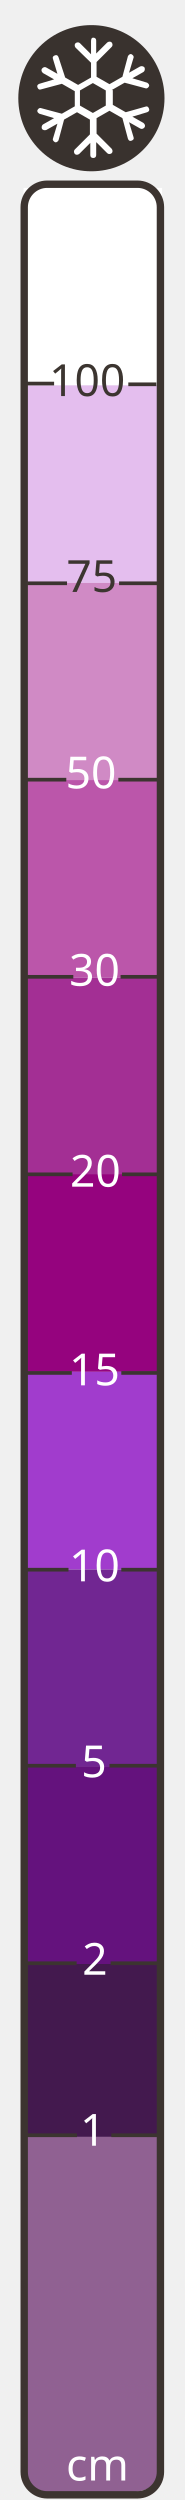
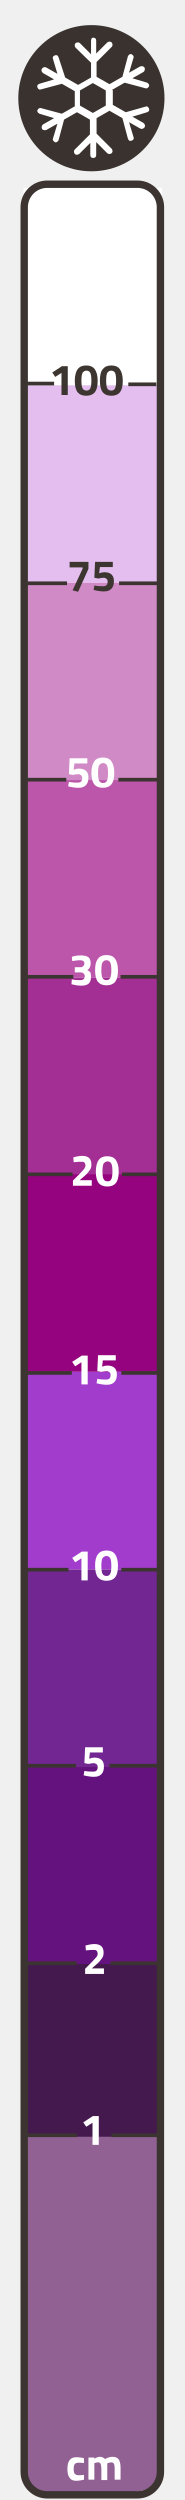
<svg xmlns="http://www.w3.org/2000/svg" xmlns:xlink="http://www.w3.org/1999/xlink" version="1.1" id="Livello_1" x="0px" y="0px" width="50px" height="677px" viewBox="0 0 48.7 677.2" style="enable-background:new 0 0 48.7 677.2;" xml:space="preserve">
  <style type="text/css">
- 	.st0{clip-path:url(#SVGID_00000106111346683916503360000010584003100449159573_);}
+ 	.st0{clip-path:url(#SVGID_00000182494850311832432750000003143485179990799002_);}
	.st1{fill:#FFFFFF;}
- 	.st2{clip-path:url(#SVGID_00000167368203740062341100000014378971433962522245_);}
+ 	.st2{clip-path:url(#SVGID_00000010998405019794787280000004198613508209478287_);}
	.st3{fill:#E4BEEE;}
	.st4{fill:#D08AC5;}
- 	.st5{clip-path:url(#SVGID_00000041255479865936040580000017741459492131214992_);}
- 	.st6{clip-path:url(#SVGID_00000013166509792368160680000013960628461498463656_);}
+ 	.st5{clip-path:url(#SVGID_00000042715201302655784360000016164275492285675181_);}
+ 	.st6{clip-path:url(#SVGID_00000074432857514269097540000017481685757554741672_);}
	.st7{fill:#F7EC31;}
- 	.st8{clip-path:url(#SVGID_00000171711203831974402020000018264438646994498456_);}
+ 	.st8{clip-path:url(#SVGID_00000018196734843533801560000016670841002802354315_);}
	.st9{fill:#BB56AA;}
- 	.st10{clip-path:url(#SVGID_00000143575827793734138830000001348041404629919927_);}
+ 	.st10{clip-path:url(#SVGID_00000134931496155371567040000000695851119090531007_);}
	.st11{fill:#712692;}
- 	.st12{clip-path:url(#SVGID_00000137826728482422139080000001491585497744776613_);}
+ 	.st12{clip-path:url(#SVGID_00000022560016746189877020000008274742563612344993_);}
	.st13{fill:#64127D;}
- 	.st14{clip-path:url(#SVGID_00000011031087012788485630000003598841507312392883_);}
+ 	.st14{clip-path:url(#SVGID_00000041295252475216053010000012252197641909239455_);}
	.st15{fill:#43194E;}
- 	.st16{clip-path:url(#SVGID_00000074437725988424253350000009131089985512289957_);}
+ 	.st16{clip-path:url(#SVGID_00000160167145908098007310000005917052753266951084_);}
	.st17{fill:#906192;}
- 	.st18{clip-path:url(#SVGID_00000164481970998853607590000006925115957192546228_);}
+ 	.st18{clip-path:url(#SVGID_00000094585286686932462080000018179637446775824519_);}
	.st19{fill:#A32F94;}
	.st20{fill:#95037E;}
	.st21{fill:#A13CCD;}
	.st22{fill:#39322E;}
	.st23{fill:none;stroke:#3C3430;stroke-width:2;stroke-miterlimit:9.772;}
- 	.st24{fill:none;}
- 	.st25{font-family:'TitilliumWeb-Regular';}
- 	.st26{font-size:12px;}
- 	.st27{fill:#3C3530;}
- 	.st28{fill:none;stroke:#3C3430;stroke-miterlimit:9.772;}
+ 	.st24{fill:#3C3530;}
+ 	.st25{fill:none;stroke:#3C3430;stroke-miterlimit:9.772;}
</style>
  <g>
    <g>
      <defs>
        <path id="SVGID_1_" d="M43.4,670.3C43,675.2,33.3,681,24.9,681l0,0c-8.2,0.5-19.5-4.7-19.5-10.7v-773.6c1.7-7,11.7-7.2,18.2-7.2     l0,0c7.7,0,17.7-0.9,19.6,6.5L43.4,670.3L43.4,670.3z" />
      </defs>
-       <clipPath id="SVGID_00000041278520892132036090000017955334088820406700_">
+       <clipPath id="SVGID_00000098917938661504239900000006393343883642951809_">
        <use xlink:href="#SVGID_1_" style="overflow:visible;" />
      </clipPath>
    </g>
    <g>
      <defs>
-         <path id="SVGID_00000120558408728994924430000009702497617562558593_" d="M43.4,670.3L43.4,670.3C43,675.2,33.3,681,24.9,681l0,0     c-8.2,0.5-19.5-4.7-19.5-10.7l0.4-773.8c1.7-7,11.3-7,17.8-7l0,0" />
-       </defs>
-       <clipPath id="SVGID_00000135649327836602374810000010125513259797453228_">
-         <use xlink:href="#SVGID_00000120558408728994924430000009702497617562558593_" style="overflow:visible;" />
-       </clipPath>
-     </g>
-     <g>
-       <defs>
-         <path id="SVGID_00000079484394546739851340000011206847081068638867_" d="M43.4,670.3C43,675.2,33.3,681,24.9,681l0,0     c-8.2,0.5-19.5-4.7-19.5-10.7l0.4-773.2c1.7-7,11.3-7.6,17.8-7.6l0,0c7.7,0,17.9-0.5,19.6,11.5L43.4,670.3L43.4,670.3z" />
-       </defs>
-       <clipPath id="SVGID_00000078044202445033608220000004774613542185695624_">
-         <use xlink:href="#SVGID_00000079484394546739851340000011206847081068638867_" style="overflow:visible;" />
-       </clipPath>
-       <g style="clip-path:url(#SVGID_00000078044202445033608220000004774613542185695624_);">
+         <path id="SVGID_00000153688551506645125930000018037759976594153103_" d="M43.4,670.3L43.4,670.3C43,675.2,33.3,681,24.9,681l0,0     c-8.2,0.5-19.5-4.7-19.5-10.7l0.4-773.8c1.7-7,11.3-7,17.8-7l0,0" />
+       </defs>
+       <clipPath id="SVGID_00000020371672701944525800000005160558022793924536_">
+         <use xlink:href="#SVGID_00000153688551506645125930000018037759976594153103_" style="overflow:visible;" />
+       </clipPath>
+     </g>
+     <g>
+       <defs>
+         <path id="SVGID_00000044862092353674751000000010909381551914142356_" d="M43.4,670.3C43,675.2,33.3,681,24.9,681l0,0     c-8.2,0.5-19.5-4.7-19.5-10.7l0.4-773.2c1.7-7,11.3-7.6,17.8-7.6l0,0c7.7,0,17.9-0.5,19.6,11.5L43.4,670.3L43.4,670.3z" />
+       </defs>
+       <clipPath id="SVGID_00000124882940833791213970000012574701112443597737_">
+         <use xlink:href="#SVGID_00000044862092353674751000000010909381551914142356_" style="overflow:visible;" />
+       </clipPath>
+       <g style="clip-path:url(#SVGID_00000124882940833791213970000012574701112443597737_);">
        <g>
          <g>
            <rect x="-20.5" y="50.9" class="st1" width="100.4" height="53.5" />
          </g>
        </g>
      </g>
    </g>
    <g>
      <defs>
-         <path id="SVGID_00000107563647752134741780000012504120045194771078_" d="M43.4,670.3C43,675.2,33.3,681,24.9,681l0,0     c-8.2,0.5-19.5-4.7-19.5-10.7l0.4-773.8c1.7-7,11.3-7,17.8-7l0,0c7.7,0,18-0.6,19.6,11.5L43.4,670.3L43.4,670.3z" />
-       </defs>
-       <clipPath id="SVGID_00000026142879519977475240000012030359792242477188_">
-         <use xlink:href="#SVGID_00000107563647752134741780000012504120045194771078_" style="overflow:visible;" />
-       </clipPath>
-       <g style="clip-path:url(#SVGID_00000026142879519977475240000012030359792242477188_);">
+         <path id="SVGID_00000006708032666532938530000008507676806168568722_" d="M43.4,670.3C43,675.2,33.3,681,24.9,681l0,0     c-8.2,0.5-19.5-4.7-19.5-10.7l0.4-773.8c1.7-7,11.3-7,17.8-7l0,0c7.7,0,18-0.6,19.6,11.5L43.4,670.3L43.4,670.3z" />
+       </defs>
+       <clipPath id="SVGID_00000139264791238744349400000008062188405013972414_">
+         <use xlink:href="#SVGID_00000006708032666532938530000008507676806168568722_" style="overflow:visible;" />
+       </clipPath>
+       <g style="clip-path:url(#SVGID_00000139264791238744349400000008062188405013972414_);">
        <g>
          <g>
            <rect x="-19.5" y="104.4" class="st3" width="100.4" height="53.5" />
          </g>
        </g>
      </g>
-       <g style="clip-path:url(#SVGID_00000026142879519977475240000012030359792242477188_);">
+       <g style="clip-path:url(#SVGID_00000139264791238744349400000008062188405013972414_);">
        <g>
          <g>
            <rect x="-26.4" y="157.9" class="st4" width="100.4" height="53.5" />
          </g>
        </g>
      </g>
    </g>
    <g>
      <defs>
-         <path id="SVGID_00000029738543983246840150000016020506865930849430_" d="M43.3-99l0.2,769.3l0,0C43,675.2,33.3,681,24.9,681l0,0     c-8.2,0.5-19.5-4.7-19.5-10.7" />
-       </defs>
-       <defs>
-         <line id="SVGID_00000118387342709039100500000011209084927124999818_" x1="23.7" y1="-110.5" x2="23.7" y2="-110.5" />
-       </defs>
-       <clipPath id="SVGID_00000142168920619020267240000005425517927629746819_">
-         <use xlink:href="#SVGID_00000029738543983246840150000016020506865930849430_" style="overflow:visible;" />
-       </clipPath>
-       <clipPath id="SVGID_00000118354941999977492980000018195370114185031073_" style="clip-path:url(#SVGID_00000142168920619020267240000005425517927629746819_);">
-         <use xlink:href="#SVGID_00000118387342709039100500000011209084927124999818_" style="overflow:visible;" />
-       </clipPath>
-       <g style="clip-path:url(#SVGID_00000118354941999977492980000018195370114185031073_);">
+         <path id="SVGID_00000061462295098341928660000002007838225406955648_" d="M43.3-99l0.2,769.3l0,0C43,675.2,33.3,681,24.9,681l0,0     c-8.2,0.5-19.5-4.7-19.5-10.7" />
+       </defs>
+       <defs>
+         <line id="SVGID_00000068652470477114398310000000817724652311687339_" x1="23.7" y1="-110.5" x2="23.7" y2="-110.5" />
+       </defs>
+       <clipPath id="SVGID_00000117675824197686592430000010791416517993140127_">
+         <use xlink:href="#SVGID_00000061462295098341928660000002007838225406955648_" style="overflow:visible;" />
+       </clipPath>
+       <clipPath id="SVGID_00000084502892153906994270000016481205244622550423_" style="clip-path:url(#SVGID_00000117675824197686592430000010791416517993140127_);">
+         <use xlink:href="#SVGID_00000068652470477114398310000000817724652311687339_" style="overflow:visible;" />
+       </clipPath>
+       <g style="clip-path:url(#SVGID_00000084502892153906994270000016481205244622550423_);">
        <g>
          <g>
            <rect x="-19.5" y="157.8" class="st7" width="100.4" height="53.5" />
          </g>
        </g>
      </g>
    </g>
    <g>
      <defs>
-         <path id="SVGID_00000152236913432347294320000007905235057694428808_" d="M43.3-99l0.2,769.3l0,0C43,675.2,33.3,681,24.9,681l0,0     c-8.2,0.5-19.5-4.7-19.5-10.7v-772.8c1.7-7,11.7-7.9,18.2-7.9l0,0" />
-       </defs>
-       <clipPath id="SVGID_00000070803657051885977190000013810862983808091785_">
-         <use xlink:href="#SVGID_00000152236913432347294320000007905235057694428808_" style="overflow:visible;" />
-       </clipPath>
-       <g style="clip-path:url(#SVGID_00000070803657051885977190000013810862983808091785_);">
+         <path id="SVGID_00000111897743048293999270000001135496988107991959_" d="M43.3-99l0.2,769.3l0,0C43,675.2,33.3,681,24.9,681l0,0     c-8.2,0.5-19.5-4.7-19.5-10.7v-772.8c1.7-7,11.7-7.9,18.2-7.9l0,0" />
+       </defs>
+       <clipPath id="SVGID_00000170978127126913643410000005662710653895111815_">
+         <use xlink:href="#SVGID_00000111897743048293999270000001135496988107991959_" style="overflow:visible;" />
+       </clipPath>
+       <g style="clip-path:url(#SVGID_00000170978127126913643410000005662710653895111815_);">
        <g>
          <g>
            <rect x="-19.5" y="211.3" class="st9" width="100.4" height="53.5" />
          </g>
        </g>
      </g>
    </g>
    <g>
      <defs>
-         <path id="SVGID_00000134207832427372195150000013785975131598760859_" d="M43.4,670.3C43,675.2,33.3,681,24.9,681l0,0     c-8.2,0.5-19.5-4.7-19.5-10.7v-773.6c1.7-7,11.7-7.2,18.2-7.2l0,0c7.7,0,18.2-0.5,19.6,11.5L43.4,670.3L43.4,670.3z" />
-       </defs>
-       <clipPath id="SVGID_00000049916532944599447040000018200965055013973640_">
-         <use xlink:href="#SVGID_00000134207832427372195150000013785975131598760859_" style="overflow:visible;" />
-       </clipPath>
-       <g style="clip-path:url(#SVGID_00000049916532944599447040000018200965055013973640_);">
+         <path id="SVGID_00000152238569748054977470000014721105348748475800_" d="M43.4,670.3C43,675.2,33.3,681,24.9,681l0,0     c-8.2,0.5-19.5-4.7-19.5-10.7v-773.6c1.7-7,11.7-7.2,18.2-7.2l0,0c7.7,0,18.2-0.5,19.6,11.5L43.4,670.3L43.4,670.3z" />
+       </defs>
+       <clipPath id="SVGID_00000089535517738547969860000009949131353350212792_">
+         <use xlink:href="#SVGID_00000152238569748054977470000014721105348748475800_" style="overflow:visible;" />
+       </clipPath>
+       <g style="clip-path:url(#SVGID_00000089535517738547969860000009949131353350212792_);">
        <g>
          <g>
            <rect x="-18.2" y="425.1" class="st11" width="100.4" height="53.5" />
          </g>
        </g>
      </g>
    </g>
    <g>
      <defs>
-         <path id="SVGID_00000146493363824566888930000008041571721599003277_" d="M43.4,670.3C43,675.2,33.3,681,24.9,681l0,0     c-8.2,0.5-19.5-4.7-19.5-10.7v-773.6c1.7-7,11.7-7.2,18.2-7.2l0,0c7.7,0,18.2-1.2,19.6,11.5L43.4,670.3L43.4,670.3z" />
-       </defs>
-       <clipPath id="SVGID_00000021808363213205648340000004400112614428403369_">
-         <use xlink:href="#SVGID_00000146493363824566888930000008041571721599003277_" style="overflow:visible;" />
-       </clipPath>
-       <g style="clip-path:url(#SVGID_00000021808363213205648340000004400112614428403369_);">
+         <path id="SVGID_00000024696196245775901230000001184044352342608010_" d="M43.4,670.3C43,675.2,33.3,681,24.9,681l0,0     c-8.2,0.5-19.5-4.7-19.5-10.7v-773.6c1.7-7,11.7-7.2,18.2-7.2l0,0c7.7,0,18.2-1.2,19.6,11.5L43.4,670.3L43.4,670.3z" />
+       </defs>
+       <clipPath id="SVGID_00000166636998328939424020000003147645624497302206_">
+         <use xlink:href="#SVGID_00000024696196245775901230000001184044352342608010_" style="overflow:visible;" />
+       </clipPath>
+       <g style="clip-path:url(#SVGID_00000166636998328939424020000003147645624497302206_);">
        <g>
          <g>
            <rect x="-18.2" y="478.5" class="st13" width="100.4" height="53.5" />
          </g>
        </g>
      </g>
    </g>
    <g>
      <defs>
-         <path id="SVGID_00000136379227621299916600000004448994326430044821_" d="M43.4,670.3C43,675.2,33.3,681,24.9,681l0,0     c-8.2,0.5-19.5-4.7-19.5-10.7l0-769.6c-0.2-17.9,11.7-11.4,18.2-11.2l0,0c7.7,0,18.3-0.6,19.6,11.5L43.4,670.3L43.4,670.3z" />
-       </defs>
-       <clipPath id="SVGID_00000008868120011597503560000008599738422275064986_">
-         <use xlink:href="#SVGID_00000136379227621299916600000004448994326430044821_" style="overflow:visible;" />
-       </clipPath>
-       <g style="clip-path:url(#SVGID_00000008868120011597503560000008599738422275064986_);">
+         <path id="SVGID_00000120517312702345933370000006185625120833263238_" d="M43.4,670.3C43,675.2,33.3,681,24.9,681l0,0     c-8.2,0.5-19.5-4.7-19.5-10.7l0-769.6c-0.2-17.9,11.7-11.4,18.2-11.2l0,0c7.7,0,18.3-0.6,19.6,11.5L43.4,670.3L43.4,670.3z" />
+       </defs>
+       <clipPath id="SVGID_00000108990466385396045040000013546433296075515308_">
+         <use xlink:href="#SVGID_00000120517312702345933370000006185625120833263238_" style="overflow:visible;" />
+       </clipPath>
+       <g style="clip-path:url(#SVGID_00000108990466385396045040000013546433296075515308_);">
        <g>
          <g>
            <rect x="-17.3" y="532" class="st15" width="100.4" height="53.5" />
          </g>
        </g>
      </g>
    </g>
    <g>
      <defs>
-         <path id="SVGID_00000113315935512360033420000007513699378228668306_" d="M43.4,670.3c-0.5,4.9-10.6,5.5-19,5.5l0,0     c-8.2,0.5-18.6,0-18.6-6.6v-774c1.7-7,11.3-5.7,17.8-5.7l0,0c7.7,0,17.7,0.4,19.6,7.7L43.4,670.3L43.4,670.3z" />
-       </defs>
-       <clipPath id="SVGID_00000102506082528037536520000010891103020437453959_">
-         <use xlink:href="#SVGID_00000113315935512360033420000007513699378228668306_" style="overflow:visible;" />
-       </clipPath>
-       <g style="clip-path:url(#SVGID_00000102506082528037536520000010891103020437453959_);">
+         <path id="SVGID_00000120520499415643469440000000652298149802601649_" d="M43.4,670.3c-0.5,4.9-10.6,5.5-19,5.5l0,0     c-8.2,0.5-18.6,0-18.6-6.6v-774c1.7-7,11.3-5.7,17.8-5.7l0,0c7.7,0,17.7,0.4,19.6,7.7L43.4,670.3L43.4,670.3z" />
+       </defs>
+       <clipPath id="SVGID_00000080198427551838222850000016325377117927230132_">
+         <use xlink:href="#SVGID_00000120520499415643469440000000652298149802601649_" style="overflow:visible;" />
+       </clipPath>
+       <g style="clip-path:url(#SVGID_00000080198427551838222850000016325377117927230132_);">
        <g>
          <g>
            <rect x="-17.6" y="578.8" class="st17" width="100.4" height="98.9" />
          </g>
        </g>
      </g>
    </g>
    <g>
      <defs>
-         <path id="SVGID_00000044164257478516693760000008837163499069468553_" d="M43.4,670.3c-0.5,4.9-10.4,4.2-18.8,4.2l0,0     c-8.2,0.5-19.2,1.8-19.2-4.2l0.4-773.8c1.7-7,11.3-7,17.8-7l0,0c7.7,0,17.2,0.8,19.1,8.2L43.4,670.3L43.4,670.3z" />
-       </defs>
-       <clipPath id="SVGID_00000158003284049202473620000016805183887584081294_">
-         <use xlink:href="#SVGID_00000044164257478516693760000008837163499069468553_" style="overflow:visible;" />
-       </clipPath>
-       <g style="clip-path:url(#SVGID_00000158003284049202473620000016805183887584081294_);">
+         <path id="SVGID_00000045579862620972831090000003295087113864306095_" d="M43.4,670.3c-0.5,4.9-10.4,4.2-18.8,4.2l0,0     c-8.2,0.5-19.2,1.8-19.2-4.2l0.4-773.8c1.7-7,11.3-7,17.8-7l0,0c7.7,0,17.2,0.8,19.1,8.2L43.4,670.3L43.4,670.3z" />
+       </defs>
+       <clipPath id="SVGID_00000008135172119869885040000008810209198386656437_">
+         <use xlink:href="#SVGID_00000045579862620972831090000003295087113864306095_" style="overflow:visible;" />
+       </clipPath>
+       <g style="clip-path:url(#SVGID_00000008135172119869885040000008810209198386656437_);">
        <g>
          <g>
            <rect x="-18.2" y="264.8" class="st19" width="100.4" height="53.5" />
          </g>
        </g>
      </g>
    </g>
    <g>
      <g>
        <g>
          <g>
            <rect x="5.4" y="318.1" class="st20" width="38" height="53.5" />
          </g>
        </g>
      </g>
    </g>
    <g>
      <g>
        <g>
          <g>
            <rect x="6.2" y="371.6" class="st21" width="36.7" height="53.5" />
          </g>
        </g>
      </g>
    </g>
  </g>
  <circle class="st22" cx="24.1" cy="26.6" r="19.8" />
  <path class="st23" d="M36.6,675.8H12.1c-3.4,0-6.2-2.8-6.2-6.2V56.1c0-3.4,2.8-6.2,6.2-6.2h24.5c3.4,0,6.2,2.8,6.2,6.2v613.5  C42.8,673,40,675.8,36.6,675.8z" />
-   <rect x="17.2" y="572.6" class="st24" width="14.4" height="12.5" />
-   <text transform="matrix(1 0 0 1 21.0561 581.2285)" class="st1 st25 st26">1</text>
-   <rect x="18" y="258.4" class="st24" width="13.7" height="12.5" />
-   <text transform="matrix(1 0 0 1 18.081 267.0179)" class="st1 st25 st26">30</text>
-   <rect x="16.5" y="204.9" class="st24" width="14.6" height="12.5" />
-   <text transform="matrix(1 0 0 1 17.1246 213.5454)" class="st1 st25 st26">50</text>
-   <rect x="12.1" y="98.7" class="st24" width="21.2" height="10.4" />
-   <text transform="matrix(1 0 0 1 12.6637 107.2778)" class="st27 st25 st26">100</text>
-   <line class="st28" x1="5.5" y1="578.4" x2="20.2" y2="578.4" />
-   <line class="st28" x1="42.5" y1="578.4" x2="29.5" y2="578.4" />
-   <line class="st28" x1="6.5" y1="264.6" x2="19.2" y2="264.6" />
-   <line class="st28" x1="43.2" y1="264.6" x2="32" y2="264.6" />
-   <line class="st28" x1="6.5" y1="211.2" x2="17.3" y2="211.2" />
-   <line class="st28" x1="42.4" y1="211.2" x2="31.4" y2="211.2" />
-   <line class="st28" x1="14" y1="103.9" x2="5.2" y2="103.9" />
-   <line class="st28" x1="41.7" y1="104.1" x2="34.1" y2="104.1" />
-   <rect x="20.4" y="526.3" class="st24" width="9.1" height="12.5" />
-   <text transform="matrix(1 0 0 1 21.616 534.9247)" class="st1 st25 st26">2</text>
-   <line class="st28" x1="6.3" y1="531.8" x2="20.1" y2="531.8" />
-   <line class="st28" x1="42.7" y1="531.8" x2="29.3" y2="531.8" />
-   <rect x="20.2" y="472.8" class="st24" width="9.1" height="12.5" />
-   <text transform="matrix(1 0 0 1 21.3697 481.4129)" class="st1 st25 st26">5</text>
-   <line class="st28" x1="6" y1="478.3" x2="19.9" y2="478.3" />
-   <line class="st28" x1="42.4" y1="478.3" x2="29" y2="478.3" />
-   <rect x="17.9" y="419.7" class="st24" width="13.7" height="12.5" />
-   <text transform="matrix(1 0 0 1 18.0692 428.345)" class="st1 st25 st26">10</text>
-   <line class="st28" x1="6.3" y1="425.2" x2="17.9" y2="425.2" />
-   <line class="st28" x1="42.7" y1="425.2" x2="32.2" y2="425.2" />
-   <rect x="17.4" y="366.6" class="st24" width="14.8" height="12.5" />
-   <text transform="matrix(1 0 0 1 18.0691 375.2505)" class="st1 st25 st26">15</text>
-   <line class="st28" x1="6.4" y1="371.9" x2="18.8" y2="371.9" />
-   <line class="st28" x1="42.8" y1="371.9" x2="32.2" y2="371.9" />
-   <rect x="17.6" y="312.8" class="st24" width="14.8" height="12.5" />
-   <text transform="matrix(1 0 0 1 18.3106 321.4508)" class="st1 st25 st26">20</text>
-   <line class="st28" x1="6.6" y1="318.1" x2="19" y2="318.1" />
-   <line class="st28" x1="43" y1="318.1" x2="32.4" y2="318.1" />
-   <rect x="16.7" y="151.7" class="st24" width="14.6" height="12.5" />
-   <text transform="matrix(1 0 0 1 17.3277 160.3376)" class="st27 st25 st26">75</text>
-   <line class="st28" x1="6.7" y1="158" x2="17.5" y2="158" />
-   <line class="st28" x1="42.6" y1="158" x2="31.6" y2="158" />
-   <rect x="11.1" y="663.3" class="st24" width="27.6" height="12.5" />
-   <text transform="matrix(1 0 0 1 17.2532 671.9319)" class="st1 st25 st26">cm</text>
+   <g>
+     <path class="st1" d="M26.1,573.1v7.9h-1.7v-6l-1.7,1.1l-0.8-1.2l2.6-1.7H26.1z" />
+   </g>
+   <g>
+     <path class="st1" d="M18.8,259.2c0.7-0.3,1.6-0.4,2.5-0.4c0.9,0,1.6,0.2,2,0.5s0.6,0.9,0.6,1.7c0,0.8-0.3,1.4-0.9,1.8   c0.4,0.2,0.7,0.4,0.8,0.6s0.2,0.6,0.2,1.1c0,0.9-0.2,1.5-0.6,1.9c-0.4,0.4-1.1,0.6-2.1,0.6c-0.7,0-1.4-0.1-2.2-0.3l-0.4-0.1   l0.1-1.3c0.9,0.2,1.6,0.2,2.3,0.2c0.8,0,1.2-0.4,1.2-1.1c0-0.3-0.1-0.5-0.3-0.7c-0.2-0.2-0.5-0.3-0.8-0.3h-1.6v-1.4h1.6   c0.3,0,0.5-0.1,0.7-0.3c0.2-0.2,0.3-0.5,0.3-0.7c0-0.6-0.4-0.9-1.2-0.9c-0.6,0-1.1,0.1-1.8,0.2l-0.3,0L18.8,259.2z" />
+     <path class="st1" d="M25.9,259.7c0.5-0.7,1.3-1,2.3-1c1,0,1.8,0.3,2.3,1c0.5,0.7,0.8,1.7,0.8,3.2s-0.3,2.5-0.8,3.1   c-0.5,0.6-1.3,0.9-2.3,0.9c-1,0-1.8-0.3-2.3-0.9s-0.8-1.7-0.8-3.1S25.3,260.4,25.9,259.7z M29.5,262.8c0-1-0.1-1.7-0.3-2.1   c-0.2-0.4-0.6-0.6-1-0.6c-0.5,0-0.8,0.2-1.1,0.6c-0.2,0.4-0.3,1.1-0.3,2.1c0,1,0.1,1.7,0.3,2.1c0.2,0.4,0.6,0.6,1.1,0.6   c0.5,0,0.8-0.2,1-0.6S29.5,263.8,29.5,262.8z" />
+   </g>
+   <g>
+     <path class="st1" d="M23,205.4v1.4h-3.5l-0.2,1.7c0.5-0.2,1-0.3,1.4-0.3c1.7,0,2.6,0.8,2.6,2.4c0,0.9-0.2,1.6-0.7,2.1   c-0.5,0.5-1.1,0.7-2,0.7c-0.4,0-0.8,0-1.3-0.1c-0.5-0.1-0.8-0.1-1.1-0.2l-0.4-0.1l0.2-1.2c1,0.2,1.8,0.2,2.4,0.2   c0.4,0,0.7-0.1,0.9-0.3c0.2-0.2,0.3-0.5,0.3-0.9s-0.1-0.7-0.3-0.8s-0.4-0.3-0.7-0.3c-0.5,0-1,0.1-1.4,0.2l-0.2,0l-1-0.2l0.2-4.3H23   z" />
+     <path class="st1" d="M24.9,206.2c0.5-0.7,1.3-1,2.3-1c1,0,1.8,0.3,2.3,1c0.5,0.7,0.8,1.7,0.8,3.2s-0.3,2.5-0.8,3.1   c-0.5,0.6-1.3,0.9-2.3,0.9c-1,0-1.8-0.3-2.3-0.9s-0.8-1.7-0.8-3.1S24.4,206.9,24.9,206.2z M28.6,209.4c0-1-0.1-1.7-0.3-2.1   c-0.2-0.4-0.6-0.6-1-0.6c-0.5,0-0.8,0.2-1.1,0.6c-0.2,0.4-0.3,1.1-0.3,2.1c0,1,0.1,1.7,0.3,2.1c0.2,0.4,0.6,0.6,1.1,0.6   c0.5,0,0.8-0.2,1-0.6S28.6,210.4,28.6,209.4z" />
+   </g>
+   <g>
+     <path class="st24" d="M17.7,99.1v7.9H16v-6l-1.7,1.1l-0.8-1.2l2.6-1.7H17.7z" />
+     <path class="st24" d="M20.4,100c0.5-0.7,1.3-1,2.3-1c1,0,1.8,0.3,2.3,1c0.5,0.7,0.8,1.7,0.8,3.2s-0.3,2.5-0.8,3.1   c-0.5,0.6-1.3,0.9-2.3,0.9c-1,0-1.8-0.3-2.3-0.9s-0.8-1.7-0.8-3.1S19.9,100.6,20.4,100z M24.1,103.1c0-1-0.1-1.7-0.3-2.1   c-0.2-0.4-0.6-0.6-1-0.6c-0.5,0-0.8,0.2-1.1,0.6c-0.2,0.4-0.3,1.1-0.3,2.1c0,1,0.1,1.7,0.3,2.1c0.2,0.4,0.6,0.6,1.1,0.6   c0.5,0,0.8-0.2,1-0.6S24.1,104.1,24.1,103.1z" />
+     <path class="st24" d="M27.2,100c0.5-0.7,1.3-1,2.3-1c1,0,1.8,0.3,2.3,1c0.5,0.7,0.8,1.7,0.8,3.2s-0.3,2.5-0.8,3.1   c-0.5,0.6-1.3,0.9-2.3,0.9c-1,0-1.8-0.3-2.3-0.9s-0.8-1.7-0.8-3.1S26.6,100.6,27.2,100z M30.8,103.1c0-1-0.1-1.7-0.3-2.1   c-0.2-0.4-0.6-0.6-1-0.6c-0.5,0-0.8,0.2-1.1,0.6c-0.2,0.4-0.3,1.1-0.3,2.1c0,1,0.1,1.7,0.3,2.1c0.2,0.4,0.6,0.6,1.1,0.6   c0.5,0,0.8-0.2,1-0.6S30.8,104.1,30.8,103.1z" />
+   </g>
+   <line class="st25" x1="5.5" y1="578.4" x2="20.2" y2="578.4" />
+   <line class="st25" x1="42.5" y1="578.4" x2="29.5" y2="578.4" />
+   <line class="st25" x1="6.5" y1="264.6" x2="19.2" y2="264.6" />
+   <line class="st25" x1="43.2" y1="264.6" x2="32" y2="264.6" />
+   <line class="st25" x1="6.5" y1="211.2" x2="17.3" y2="211.2" />
+   <line class="st25" x1="42.4" y1="211.2" x2="31.4" y2="211.2" />
+   <line class="st25" x1="14" y1="103.9" x2="5.2" y2="103.9" />
+   <line class="st25" x1="41.7" y1="104.1" x2="34.1" y2="104.1" />
+   <g>
+     <path class="st1" d="M27.5,534.7h-5.1v-1.4l1.7-1.7c0.6-0.6,1-1.1,1.3-1.4s0.4-0.7,0.4-1s-0.1-0.6-0.3-0.8   c-0.2-0.2-0.5-0.2-0.8-0.2c-0.5,0-1.1,0-1.8,0.1l-0.3,0l-0.1-1.3c0.8-0.2,1.6-0.4,2.4-0.4c1.7,0,2.5,0.8,2.5,2.3   c0,0.6-0.1,1.1-0.4,1.5c-0.3,0.4-0.7,1-1.4,1.6l-1.4,1.2h3.3V534.7z" />
+   </g>
+   <line class="st25" x1="6.3" y1="531.8" x2="20.1" y2="531.8" />
+   <line class="st25" x1="42.7" y1="531.8" x2="29.3" y2="531.8" />
+   <g>
+     <path class="st1" d="M27.2,473.3v1.4h-3.5l-0.2,1.7c0.5-0.2,1-0.3,1.4-0.3c1.7,0,2.6,0.8,2.6,2.4c0,0.9-0.2,1.6-0.7,2.1   c-0.5,0.5-1.1,0.7-2,0.7c-0.4,0-0.8,0-1.3-0.1c-0.5-0.1-0.8-0.1-1.1-0.2l-0.4-0.1l0.2-1.2c1,0.2,1.8,0.2,2.4,0.2   c0.4,0,0.7-0.1,0.9-0.3c0.2-0.2,0.3-0.5,0.3-0.9s-0.1-0.7-0.3-0.8s-0.4-0.3-0.7-0.3c-0.5,0-1,0.1-1.4,0.2l-0.2,0l-1-0.2l0.2-4.3   H27.2z" />
+   </g>
+   <line class="st25" x1="6" y1="478.3" x2="19.9" y2="478.3" />
+   <line class="st25" x1="42.4" y1="478.3" x2="29" y2="478.3" />
+   <g>
+     <path class="st1" d="M23.1,420.2v7.9h-1.7v-6l-1.7,1.1l-0.8-1.2l2.6-1.7H23.1z" />
+     <path class="st1" d="M25.9,421c0.5-0.7,1.3-1,2.3-1c1,0,1.8,0.3,2.3,1c0.5,0.7,0.8,1.7,0.8,3.2s-0.3,2.5-0.8,3.1   c-0.5,0.6-1.3,0.9-2.3,0.9c-1,0-1.8-0.3-2.3-0.9s-0.8-1.7-0.8-3.1S25.3,421.7,25.9,421z M29.5,424.2c0-1-0.1-1.7-0.3-2.1   c-0.2-0.4-0.6-0.6-1-0.6c-0.5,0-0.8,0.2-1.1,0.6c-0.2,0.4-0.3,1.1-0.3,2.1c0,1,0.1,1.7,0.3,2.1c0.2,0.4,0.6,0.6,1.1,0.6   c0.5,0,0.8-0.2,1-0.6S29.5,425.2,29.5,424.2z" />
+   </g>
+   <line class="st25" x1="6.3" y1="425.2" x2="17.9" y2="425.2" />
+   <line class="st25" x1="42.7" y1="425.2" x2="32.2" y2="425.2" />
+   <g>
+     <path class="st1" d="M23.1,367.1v7.9h-1.7v-6l-1.7,1.1l-0.8-1.2l2.6-1.7H23.1z" />
+     <path class="st1" d="M30.7,367.1v1.4h-3.5l-0.2,1.7c0.5-0.2,1-0.3,1.4-0.3c1.7,0,2.6,0.8,2.6,2.4c0,0.9-0.2,1.6-0.7,2.1   c-0.5,0.5-1.1,0.7-2,0.7c-0.4,0-0.8,0-1.3-0.1c-0.5-0.1-0.8-0.1-1.1-0.2l-0.4-0.1l0.2-1.2c1,0.2,1.8,0.2,2.4,0.2   c0.4,0,0.7-0.1,0.9-0.3c0.2-0.2,0.3-0.5,0.3-0.9s-0.1-0.7-0.3-0.8s-0.4-0.3-0.7-0.3c-0.5,0-1,0.1-1.4,0.2l-0.2,0l-1-0.2l0.2-4.3   H30.7z" />
+   </g>
+   <line class="st25" x1="6.4" y1="371.9" x2="18.8" y2="371.9" />
+   <line class="st25" x1="42.8" y1="371.9" x2="32.2" y2="371.9" />
+   <g>
+     <path class="st1" d="M24.2,321.2h-5.1v-1.4l1.7-1.7c0.6-0.6,1-1.1,1.3-1.4c0.2-0.3,0.4-0.7,0.4-1s-0.1-0.6-0.3-0.8   c-0.2-0.2-0.5-0.2-0.8-0.2c-0.5,0-1.1,0-1.8,0.1l-0.3,0l-0.1-1.3c0.8-0.2,1.6-0.4,2.4-0.4c1.7,0,2.5,0.8,2.5,2.3   c0,0.6-0.1,1.1-0.4,1.5c-0.3,0.4-0.7,1-1.4,1.6l-1.4,1.2h3.3V321.2z" />
+     <path class="st1" d="M26.1,314.2c0.5-0.7,1.3-1,2.3-1c1,0,1.8,0.3,2.3,1s0.8,1.7,0.8,3.2s-0.3,2.5-0.8,3.1s-1.3,0.9-2.3,0.9   c-1,0-1.8-0.3-2.3-0.9c-0.5-0.6-0.8-1.7-0.8-3.1S25.6,314.8,26.1,314.2z M29.8,317.3c0-1-0.1-1.7-0.3-2.1c-0.2-0.4-0.6-0.6-1-0.6   s-0.8,0.2-1.1,0.6c-0.2,0.4-0.3,1.1-0.3,2.1c0,1,0.1,1.7,0.3,2.1s0.6,0.6,1.1,0.6s0.8-0.2,1-0.6S29.8,318.3,29.8,317.3z" />
+   </g>
+   <line class="st25" x1="6.6" y1="318.1" x2="19" y2="318.1" />
+   <line class="st25" x1="43" y1="318.1" x2="32.4" y2="318.1" />
+   <g>
+     <path class="st24" d="M18.2,153.7v-1.5h5.1v1.9l-2.8,6.2l-1.5-0.4l2.7-5.8v-0.4H18.2z" />
+     <path class="st24" d="M29.9,152.2v1.4h-3.5l-0.2,1.7c0.5-0.2,1-0.3,1.4-0.3c1.7,0,2.6,0.8,2.6,2.4c0,0.9-0.2,1.6-0.7,2.1   c-0.5,0.5-1.1,0.7-2,0.7c-0.4,0-0.8,0-1.3-0.1c-0.5-0.1-0.8-0.1-1.1-0.2l-0.4-0.1l0.2-1.2c1,0.2,1.8,0.2,2.4,0.2   c0.4,0,0.7-0.1,0.9-0.3c0.2-0.2,0.3-0.5,0.3-0.9s-0.1-0.7-0.3-0.8s-0.4-0.3-0.7-0.3c-0.5,0-1,0.1-1.4,0.2l-0.2,0l-1-0.2l0.2-4.3   H29.9z" />
+   </g>
+   <line class="st25" x1="6.7" y1="158" x2="17.5" y2="158" />
+   <line class="st25" x1="42.6" y1="158" x2="31.6" y2="158" />
+   <g>
+     <path class="st1" d="M20.2,665.6c0.4,0,0.9,0.1,1.6,0.2l0.3,0.1l0,1.3c-0.6-0.1-1.1-0.1-1.4-0.1c-0.6,0-0.9,0.1-1.1,0.4   c-0.2,0.2-0.3,0.7-0.3,1.3s0.1,1.1,0.3,1.3s0.5,0.4,1.1,0.4l1.4-0.1l0,1.3c-0.9,0.2-1.5,0.3-2,0.3c-0.9,0-1.5-0.2-1.9-0.8   c-0.4-0.5-0.6-1.3-0.6-2.4c0-1.1,0.2-1.9,0.6-2.4C18.6,665.8,19.3,665.6,20.2,665.6z" />
+     <path class="st1" d="M24.9,671.7h-1.6v-6h1.6v0.3c0.6-0.3,1-0.5,1.4-0.5c0.6,0,1.1,0.2,1.5,0.6c0.7-0.4,1.4-0.6,2-0.6   c0.8,0,1.3,0.2,1.7,0.7c0.3,0.5,0.5,1.2,0.5,2.2v3.3h-1.6v-3.2c0-0.5-0.1-0.9-0.2-1.1c-0.1-0.2-0.3-0.4-0.7-0.4   c-0.3,0-0.6,0.1-0.9,0.2l-0.2,0.1c0,0.6,0,1.1,0,1.4v3.1h-1.6v-3.1c0-0.6-0.1-1-0.2-1.3c-0.1-0.2-0.3-0.4-0.7-0.4   c-0.3,0-0.6,0.1-0.9,0.2l-0.1,0V671.7z" />
+   </g>
  <g>
    <path class="st1" d="M29.6,24.4l3.5-2l5.6,1.5c0.5,0.2,0.8-0.2,1-0.5c0.2-0.5-0.2-0.8-0.5-1l-4-1.2l3-1.7c0.3-0.2,0.5-0.7,0.3-1.2   c-0.2-0.3-0.7-0.5-1.2-0.3l-3,1.7l1.2-4c0.2-0.5-0.2-0.8-0.5-1c-0.5-0.2-0.8,0.2-1,0.5l-1.5,5.6l-3.5,2l-3.5-2v-4l4.1-4.1   c0.3-0.3,0.3-0.8,0-1.2c-0.3-0.3-0.8-0.3-1.2,0l-3,3v-3.5c0-0.5-0.3-0.8-0.8-0.8S24,10.7,24,11.2v3.5l-3-3c-0.3-0.3-0.8-0.3-1.2,0   c-0.3,0.3-0.3,0.8,0,1.2L24,17v4l-3.5,2l-3.5-2l-1.8-5.5c-0.2-0.5-0.5-0.7-1-0.5c-0.5,0.2-0.7,0.5-0.5,1l1.2,4l-3-1.7   c-0.3-0.2-0.8-0.2-1.2,0.3c-0.2,0.3-0.2,0.8,0.3,1.2l3,1.7l-4,1.2c-0.5,0.2-0.7,0.5-0.5,1c0.2,0.5,0.5,0.7,1,0.5l5.6-1.5l3.5,2v4.1   l-3.5,2l-5.6-1.5c-0.5-0.2-0.8,0.2-1,0.5c-0.2,0.5,0.2,0.8,0.5,1l4,1.2l-3,1.7c-0.3,0.2-0.5,0.7-0.3,1.2c0.2,0.3,0.7,0.5,1.2,0.3   l3-1.7l-1.2,4c-0.2,0.5,0.2,0.8,0.5,1c0.5,0.2,0.8-0.2,1-0.5l1.5-5.6l3.5-2l3.5,2v4l-4.1,4.1c-0.3,0.3-0.3,0.8,0,1.2   c0.3,0.3,0.8,0.3,1.2,0l3-3V42c0,0.5,0.3,0.8,0.8,0.8s0.8-0.3,0.8-0.8v-3.5l3,3c0.3,0.3,0.8,0.3,1.2,0c0.3-0.3,0.3-0.8,0-1.2   l-4.1-4.1V32l3.5-2l3.5,2l1.5,5.6c0.2,0.5,0.5,0.7,1,0.5c0.5-0.2,0.7-0.5,0.5-1l-1.2-4l3,1.7c0.3,0.2,0.8,0.2,1.2-0.3   c0.2-0.3,0.2-0.8-0.3-1.2l-3-1.7l4-1.2c0.5-0.2,0.7-0.5,0.5-1c-0.2-0.5-0.5-0.7-1-0.5l-5.3,1.5l-3.5-2V24.4z M28,28.6l-3.5,2   l-3.5-2v-4.1l3.5-2l3.5,2V28.6z" />
  </g>
</svg>
